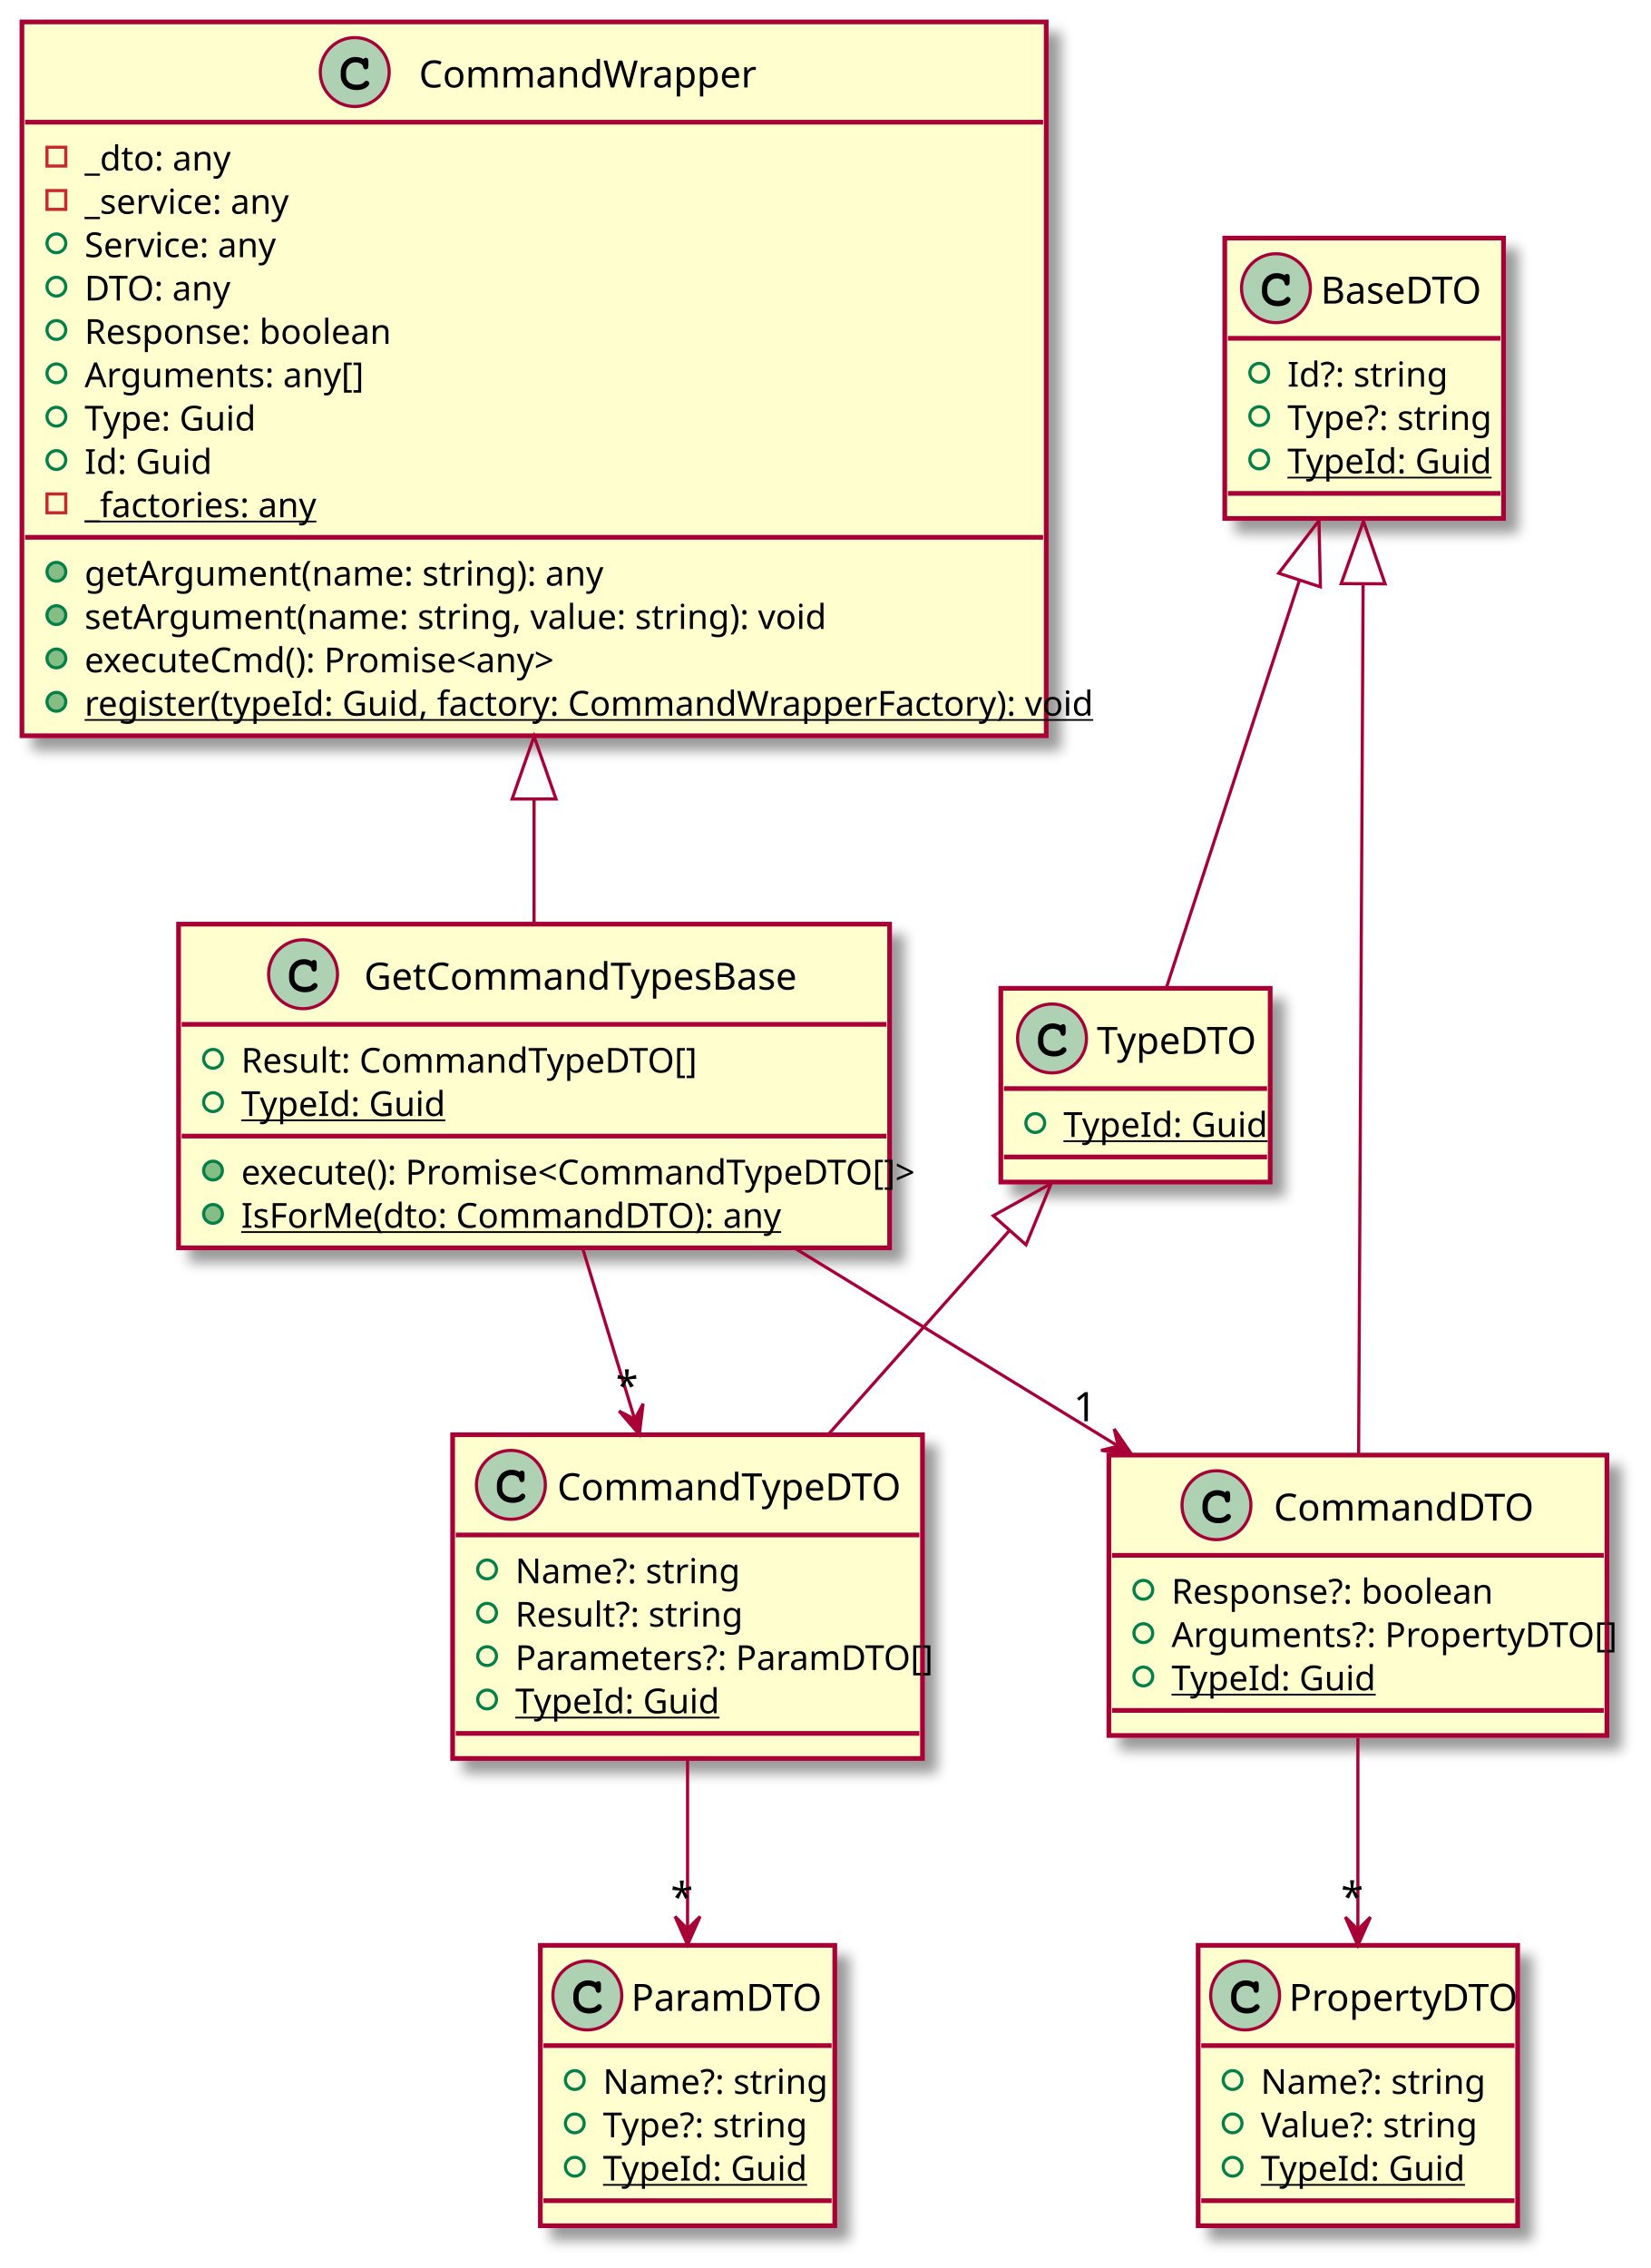
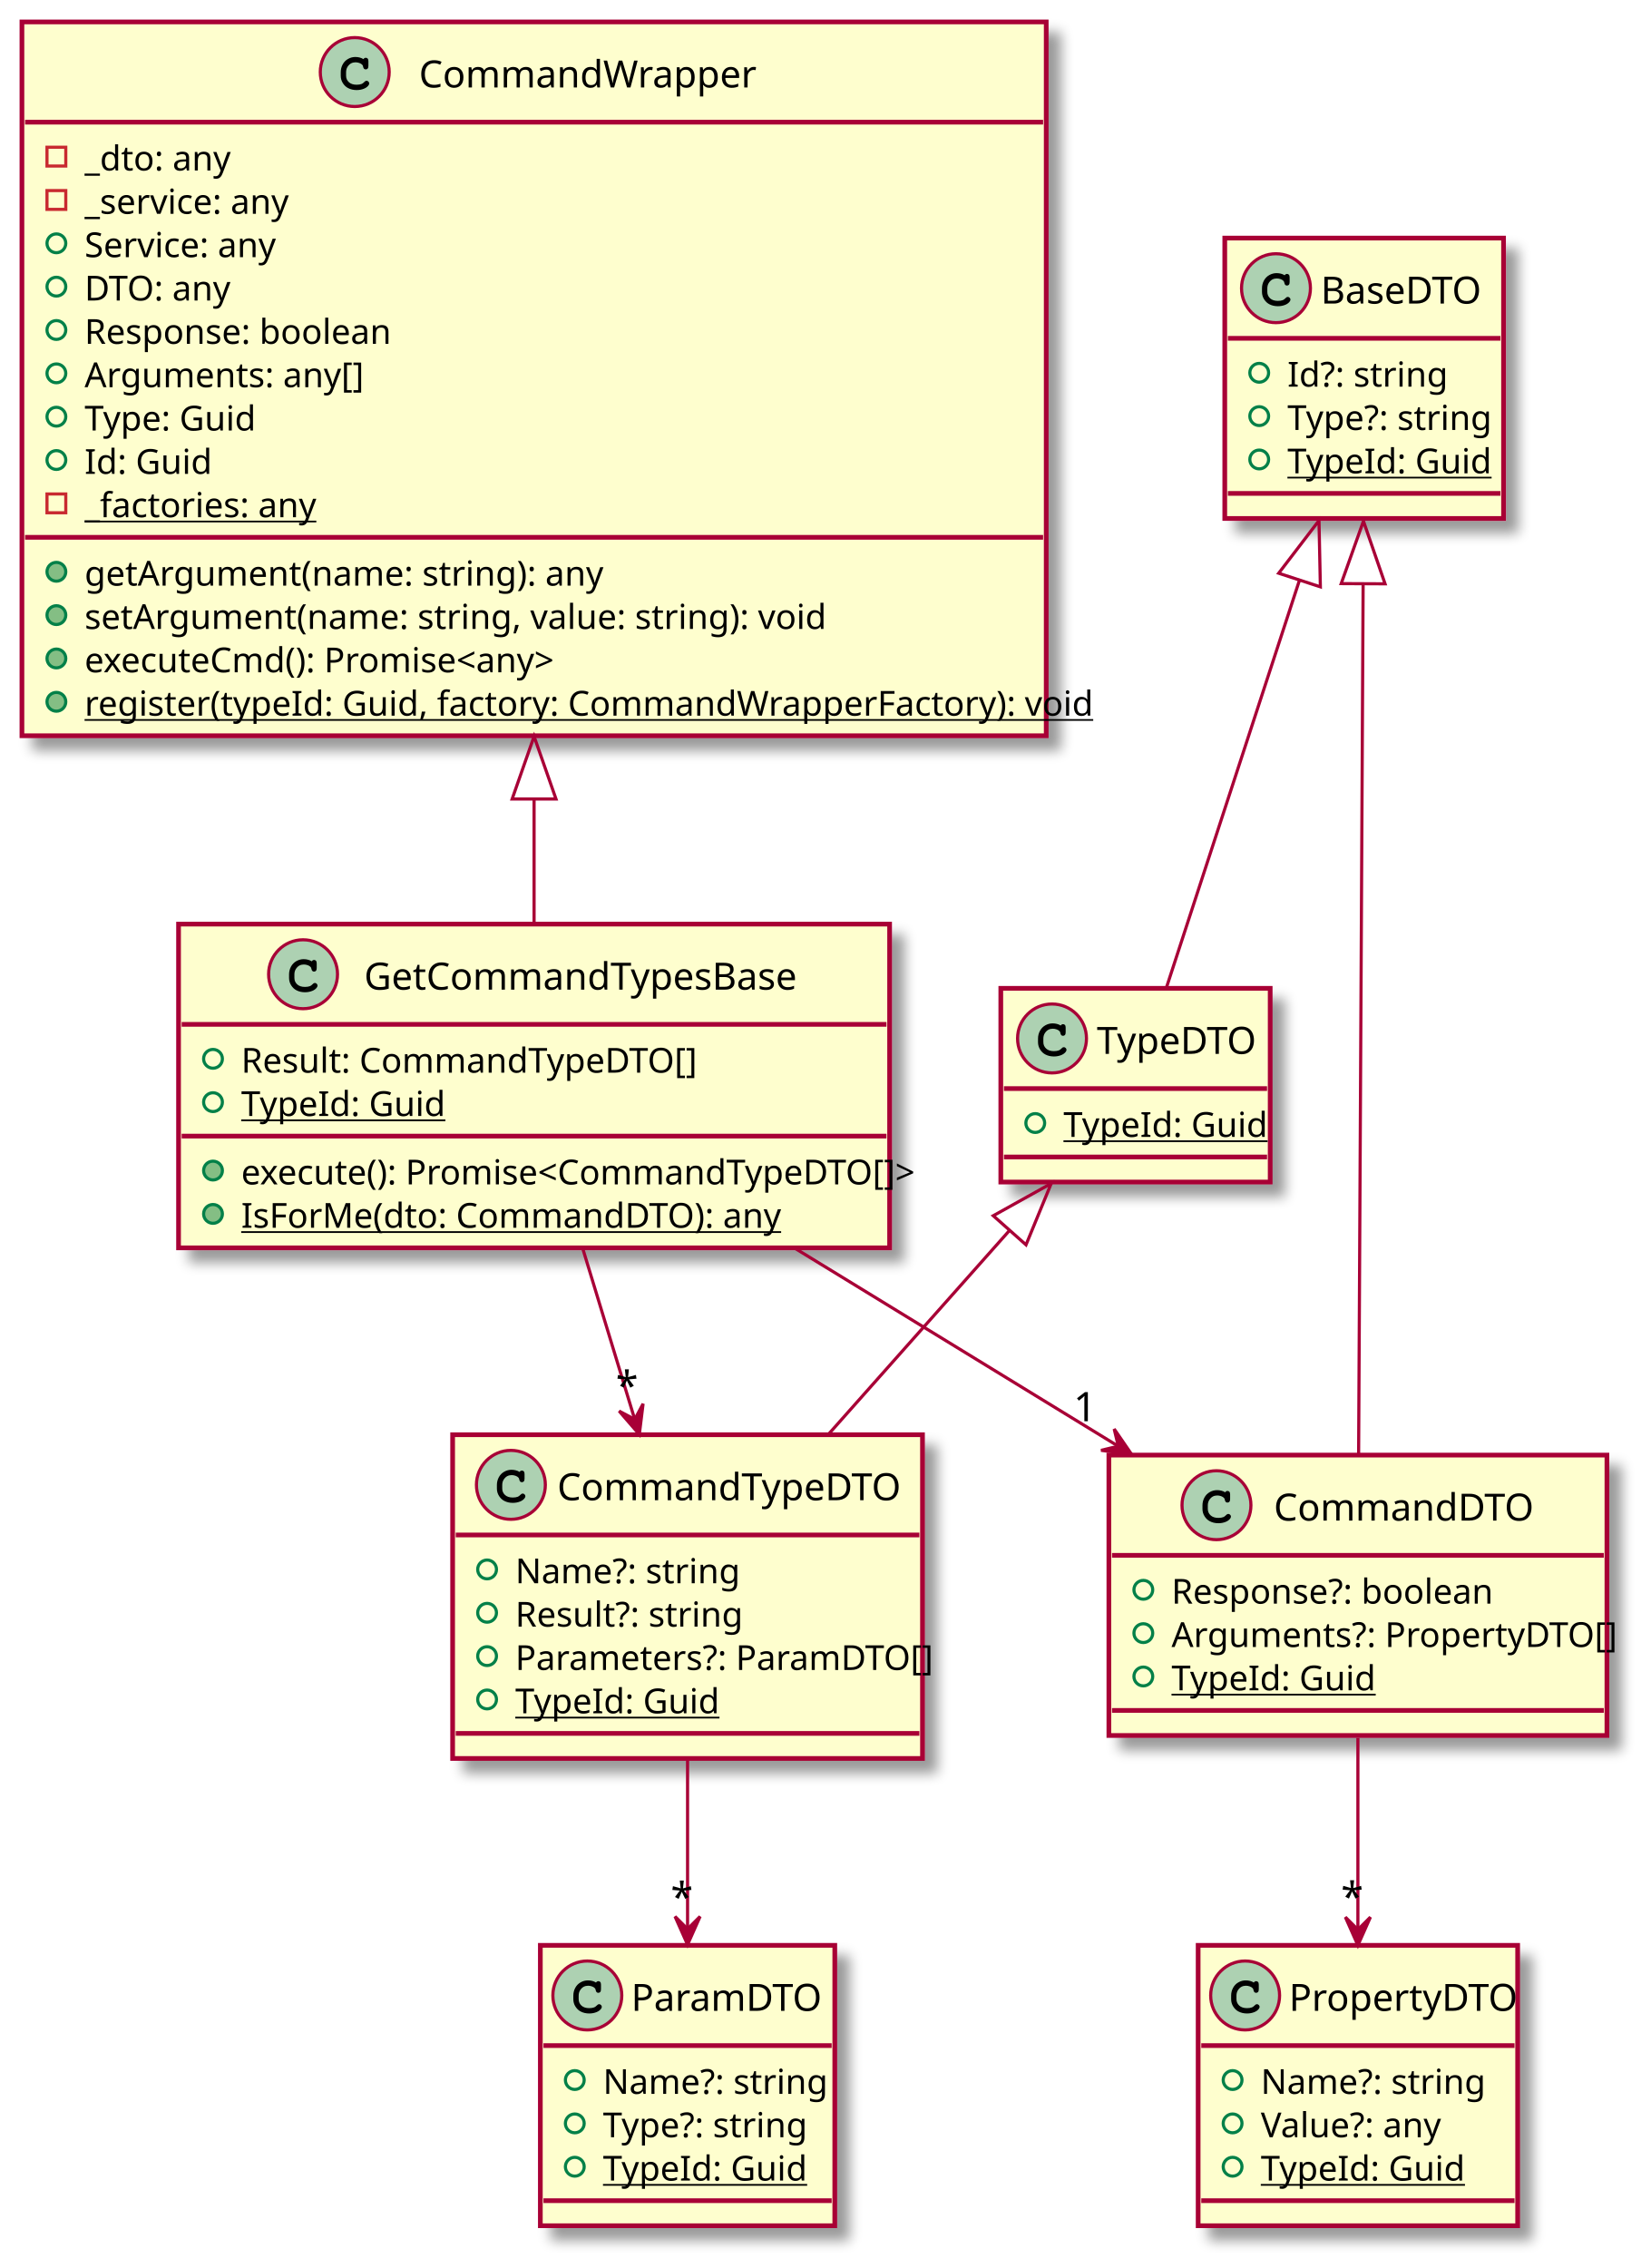
<svg xmlns="http://www.w3.org/2000/svg" contentScriptType="application/ecmascript" contentStyleType="text/css" height="724px" preserveAspectRatio="none" style="width:527px;height:724px;background:#FFFFFF;" version="1.1" viewBox="0 0 527 724" width="527px" zoomAndPan="magnify">
  <defs>
-     <filter height="300%" id="fifgyhh1k19gh" width="300%" x="-1" y="-1">
+     <filter height="300%" id="f17zn72fjngja8" width="300%" x="-1" y="-1">
      <feGaussianBlur result="blurOut" stdDeviation="2.0" />
      <feColorMatrix in="blurOut" result="blurOut2" type="matrix" values="0 0 0 0 0 0 0 0 0 0 0 0 0 0 0 0 0 0 .4 0" />
      <feOffset dx="4.0" dy="4.0" in="blurOut2" result="blurOut3" />
      <feBlend in="SourceGraphic" in2="blurOut3" mode="normal" />
    </filter>
  </defs>
  <g>
-     <rect codeLine="1" fill="#FEFECE" filter="url(#fifgyhh1k19gh)" height="89.508" id="ParamDTO" style="stroke:#A80036;stroke-width:1.5;" width="94" x="172.5" y="621" />
+     <rect codeLine="1" fill="#FEFECE" filter="url(#f17zn72fjngja8)" height="89.508" id="ParamDTO" style="stroke:#A80036;stroke-width:1.5;" width="94" x="172.5" y="621" />
    <ellipse cx="187.5" cy="637" fill="#ADD1B2" rx="11" ry="11" style="stroke:#A80036;stroke-width:1.0;" />
-     <path d="M190.266,632.875 Q190.422,632.656 190.609,632.547 Q190.797,632.438 191.016,632.438 Q191.391,632.438 191.625,632.695 Q191.859,632.953 191.859,633.562 L191.859,635.016 Q191.859,635.625 191.625,635.891 Q191.391,636.156 191.016,636.156 Q190.672,636.156 190.469,635.953 Q190.266,635.766 190.156,635.25 Q190.109,634.891 189.922,634.703 Q189.594,634.328 188.984,634.109 Q188.375,633.891 187.75,633.891 Q186.984,633.891 186.352,634.219 Q185.719,634.547 185.227,635.297 Q184.734,636.047 184.734,637.078 L184.734,638.172 Q184.734,639.406 185.625,640.227 Q186.516,641.047 188.109,641.047 Q189.047,641.047 189.703,640.797 Q190.094,640.641 190.516,640.203 Q190.781,639.938 190.93,639.859 Q191.078,639.781 191.281,639.781 Q191.609,639.781 191.867,640.039 Q192.125,640.297 192.125,640.641 Q192.125,640.984 191.781,641.391 Q191.281,641.969 190.484,642.297 Q189.406,642.75 188.109,642.75 Q186.594,642.75 185.391,642.125 Q184.406,641.625 183.719,640.555 Q183.031,639.484 183.031,638.203 L183.031,637.047 Q183.031,635.719 183.648,634.57 Q184.266,633.422 185.359,632.805 Q186.453,632.188 187.688,632.188 Q188.422,632.188 189.07,632.352 Q189.719,632.516 190.266,632.875 Z " fill="#000000" />
+     <path d="M190.266,632.875 Q190.422,632.656 190.609,632.547 Q190.797,632.438 191.016,632.438 Q191.391,632.438 191.625,632.703 Q191.859,632.953 191.859,633.562 L191.859,635.016 Q191.859,635.625 191.625,635.891 Q191.391,636.156 191.016,636.156 Q190.672,636.156 190.469,635.953 Q190.266,635.766 190.156,635.25 Q190.109,634.891 189.922,634.703 Q189.594,634.328 188.984,634.109 Q188.375,633.891 187.75,633.891 Q186.984,633.891 186.344,634.219 Q185.719,634.547 185.219,635.297 Q184.734,636.047 184.734,637.078 L184.734,638.172 Q184.734,639.406 185.625,640.234 Q186.516,641.047 188.109,641.047 Q189.047,641.047 189.703,640.797 Q190.094,640.641 190.516,640.203 Q190.781,639.938 190.922,639.859 Q191.078,639.781 191.281,639.781 Q191.609,639.781 191.859,640.047 Q192.125,640.297 192.125,640.641 Q192.125,640.984 191.781,641.391 Q191.281,641.969 190.484,642.297 Q189.406,642.75 188.109,642.75 Q186.594,642.75 185.391,642.125 Q184.406,641.625 183.719,640.562 Q183.031,639.484 183.031,638.203 L183.031,637.047 Q183.031,635.719 183.641,634.578 Q184.266,633.422 185.359,632.812 Q186.453,632.188 187.688,632.188 Q188.422,632.188 189.062,632.359 Q189.719,632.516 190.266,632.875 Z " fill="#000000" />
    <text fill="#000000" font-family="sans-serif" font-size="12" lengthAdjust="spacing" textLength="62" x="201.5" y="641.91">ParamDTO</text>
    <line style="stroke:#A80036;stroke-width:1.5;" x1="173.5" x2="265.5" y1="653" y2="653" />
    <ellipse cx="183.5" cy="664" rx="3" ry="3" style="stroke:#038048;stroke-width:1.0;fill:none;" />
    <text fill="#000000" font-family="sans-serif" font-size="11" lengthAdjust="spacing" textLength="66" x="192.5" y="668.419">Name?: string</text>
    <ellipse cx="183.5" cy="677.836" rx="3" ry="3" style="stroke:#038048;stroke-width:1.0;fill:none;" />
    <text fill="#000000" font-family="sans-serif" font-size="11" lengthAdjust="spacing" textLength="63" x="192.5" y="682.255">Type?: string</text>
    <ellipse cx="183.5" cy="691.672" rx="3" ry="3" style="stroke:#038048;stroke-width:1.0;fill:none;" />
    <text fill="#000000" font-family="sans-serif" font-size="11" lengthAdjust="spacing" text-decoration="underline" textLength="60" x="192.5" y="696.091">TypeId: Guid</text>
    <line style="stroke:#A80036;stroke-width:1.5;" x1="173.5" x2="265.5" y1="702.508" y2="702.508" />
-     <rect codeLine="6" fill="#FEFECE" filter="url(#fifgyhh1k19gh)" height="89.508" id="BaseDTO" style="stroke:#A80036;stroke-width:1.5;" width="89" x="391" y="76" />
+     <rect codeLine="6" fill="#FEFECE" filter="url(#f17zn72fjngja8)" height="89.508" id="BaseDTO" style="stroke:#A80036;stroke-width:1.5;" width="89" x="391" y="76" />
    <ellipse cx="407.35" cy="92" fill="#ADD1B2" rx="11" ry="11" style="stroke:#A80036;stroke-width:1.0;" />
-     <path d="M410.116,87.875 Q410.272,87.656 410.459,87.547 Q410.647,87.438 410.866,87.438 Q411.241,87.438 411.475,87.695 Q411.709,87.953 411.709,88.562 L411.709,90.016 Q411.709,90.625 411.475,90.891 Q411.241,91.156 410.866,91.156 Q410.522,91.156 410.319,90.953 Q410.116,90.766 410.006,90.25 Q409.959,89.891 409.772,89.703 Q409.444,89.328 408.834,89.109 Q408.225,88.891 407.6,88.891 Q406.834,88.891 406.202,89.219 Q405.569,89.547 405.077,90.297 Q404.584,91.047 404.584,92.078 L404.584,93.172 Q404.584,94.406 405.475,95.227 Q406.366,96.047 407.959,96.047 Q408.897,96.047 409.553,95.797 Q409.944,95.641 410.366,95.203 Q410.631,94.938 410.78,94.859 Q410.928,94.781 411.131,94.781 Q411.459,94.781 411.717,95.039 Q411.975,95.297 411.975,95.641 Q411.975,95.984 411.631,96.391 Q411.131,96.969 410.334,97.297 Q409.256,97.75 407.959,97.75 Q406.444,97.75 405.241,97.125 Q404.256,96.625 403.569,95.555 Q402.881,94.484 402.881,93.203 L402.881,92.047 Q402.881,90.719 403.498,89.57 Q404.116,88.422 405.209,87.805 Q406.303,87.188 407.538,87.188 Q408.272,87.188 408.92,87.352 Q409.569,87.516 410.116,87.875 Z " fill="#000000" />
+     <path d="M410.116,87.875 Q410.272,87.656 410.459,87.547 Q410.647,87.438 410.866,87.438 Q411.241,87.438 411.475,87.703 Q411.709,87.953 411.709,88.562 L411.709,90.016 Q411.709,90.625 411.475,90.891 Q411.241,91.156 410.866,91.156 Q410.522,91.156 410.319,90.953 Q410.116,90.766 410.006,90.25 Q409.959,89.891 409.772,89.703 Q409.444,89.328 408.834,89.109 Q408.225,88.891 407.6,88.891 Q406.834,88.891 406.194,89.219 Q405.569,89.547 405.069,90.297 Q404.584,91.047 404.584,92.078 L404.584,93.172 Q404.584,94.406 405.475,95.234 Q406.366,96.047 407.959,96.047 Q408.897,96.047 409.553,95.797 Q409.944,95.641 410.366,95.203 Q410.631,94.938 410.772,94.859 Q410.928,94.781 411.131,94.781 Q411.459,94.781 411.709,95.047 Q411.975,95.297 411.975,95.641 Q411.975,95.984 411.631,96.391 Q411.131,96.969 410.334,97.297 Q409.256,97.75 407.959,97.75 Q406.444,97.75 405.241,97.125 Q404.256,96.625 403.569,95.562 Q402.881,94.484 402.881,93.203 L402.881,92.047 Q402.881,90.719 403.491,89.578 Q404.116,88.422 405.209,87.812 Q406.303,87.188 407.538,87.188 Q408.272,87.188 408.913,87.359 Q409.569,87.516 410.116,87.875 Z " fill="#000000" />
    <text fill="#000000" font-family="sans-serif" font-size="12" lengthAdjust="spacing" textLength="54" x="421.65" y="96.91">BaseDTO</text>
    <line style="stroke:#A80036;stroke-width:1.5;" x1="392" x2="479" y1="108" y2="108" />
    <ellipse cx="402" cy="119" rx="3" ry="3" style="stroke:#038048;stroke-width:1.0;fill:none;" />
    <text fill="#000000" font-family="sans-serif" font-size="11" lengthAdjust="spacing" textLength="47" x="411" y="123.419">Id?: string</text>
    <ellipse cx="402" cy="132.836" rx="3" ry="3" style="stroke:#038048;stroke-width:1.0;fill:none;" />
    <text fill="#000000" font-family="sans-serif" font-size="11" lengthAdjust="spacing" textLength="63" x="411" y="137.255">Type?: string</text>
    <ellipse cx="402" cy="146.672" rx="3" ry="3" style="stroke:#038048;stroke-width:1.0;fill:none;" />
    <text fill="#000000" font-family="sans-serif" font-size="11" lengthAdjust="spacing" text-decoration="underline" textLength="60" x="411" y="151.091">TypeId: Guid</text>
    <line style="stroke:#A80036;stroke-width:1.5;" x1="392" x2="479" y1="157.508" y2="157.508" />
-     <rect codeLine="11" fill="#FEFECE" filter="url(#fifgyhh1k19gh)" height="61.836" id="TypeDTO" style="stroke:#A80036;stroke-width:1.5;" width="86" x="319.5" y="315.5" />
+     <rect codeLine="11" fill="#FEFECE" filter="url(#f17zn72fjngja8)" height="61.836" id="TypeDTO" style="stroke:#A80036;stroke-width:1.5;" width="86" x="319.5" y="315.5" />
    <ellipse cx="335.85" cy="331.5" fill="#ADD1B2" rx="11" ry="11" style="stroke:#A80036;stroke-width:1.0;" />
-     <path d="M338.616,327.375 Q338.772,327.156 338.959,327.047 Q339.147,326.938 339.366,326.938 Q339.741,326.938 339.975,327.195 Q340.209,327.453 340.209,328.062 L340.209,329.516 Q340.209,330.125 339.975,330.391 Q339.741,330.656 339.366,330.656 Q339.022,330.656 338.819,330.453 Q338.616,330.266 338.506,329.75 Q338.459,329.391 338.272,329.203 Q337.944,328.828 337.334,328.609 Q336.725,328.391 336.1,328.391 Q335.334,328.391 334.702,328.719 Q334.069,329.047 333.577,329.797 Q333.084,330.547 333.084,331.578 L333.084,332.672 Q333.084,333.906 333.975,334.727 Q334.866,335.547 336.459,335.547 Q337.397,335.547 338.053,335.297 Q338.444,335.141 338.866,334.703 Q339.131,334.438 339.28,334.359 Q339.428,334.281 339.631,334.281 Q339.959,334.281 340.217,334.539 Q340.475,334.797 340.475,335.141 Q340.475,335.484 340.131,335.891 Q339.631,336.469 338.834,336.797 Q337.756,337.25 336.459,337.25 Q334.944,337.25 333.741,336.625 Q332.756,336.125 332.069,335.055 Q331.381,333.984 331.381,332.703 L331.381,331.547 Q331.381,330.219 331.998,329.07 Q332.616,327.922 333.709,327.305 Q334.803,326.688 336.038,326.688 Q336.772,326.688 337.42,326.852 Q338.069,327.016 338.616,327.375 Z " fill="#000000" />
+     <path d="M338.616,327.375 Q338.772,327.156 338.959,327.047 Q339.147,326.938 339.366,326.938 Q339.741,326.938 339.975,327.203 Q340.209,327.453 340.209,328.062 L340.209,329.516 Q340.209,330.125 339.975,330.391 Q339.741,330.656 339.366,330.656 Q339.022,330.656 338.819,330.453 Q338.616,330.266 338.506,329.75 Q338.459,329.391 338.272,329.203 Q337.944,328.828 337.334,328.609 Q336.725,328.391 336.1,328.391 Q335.334,328.391 334.694,328.719 Q334.069,329.047 333.569,329.797 Q333.084,330.547 333.084,331.578 L333.084,332.672 Q333.084,333.906 333.975,334.734 Q334.866,335.547 336.459,335.547 Q337.397,335.547 338.053,335.297 Q338.444,335.141 338.866,334.703 Q339.131,334.438 339.272,334.359 Q339.428,334.281 339.631,334.281 Q339.959,334.281 340.209,334.547 Q340.475,334.797 340.475,335.141 Q340.475,335.484 340.131,335.891 Q339.631,336.469 338.834,336.797 Q337.756,337.25 336.459,337.25 Q334.944,337.25 333.741,336.625 Q332.756,336.125 332.069,335.062 Q331.381,333.984 331.381,332.703 L331.381,331.547 Q331.381,330.219 331.991,329.078 Q332.616,327.922 333.709,327.312 Q334.803,326.688 336.038,326.688 Q336.772,326.688 337.413,326.859 Q338.069,327.016 338.616,327.375 Z " fill="#000000" />
    <text fill="#000000" font-family="sans-serif" font-size="12" lengthAdjust="spacing" textLength="51" x="350.15" y="336.41">TypeDTO</text>
    <line style="stroke:#A80036;stroke-width:1.5;" x1="320.5" x2="404.5" y1="347.5" y2="347.5" />
    <ellipse cx="330.5" cy="358.5" rx="3" ry="3" style="stroke:#038048;stroke-width:1.0;fill:none;" />
    <text fill="#000000" font-family="sans-serif" font-size="11" lengthAdjust="spacing" text-decoration="underline" textLength="60" x="339.5" y="362.919">TypeId: Guid</text>
    <line style="stroke:#A80036;stroke-width:1.5;" x1="320.5" x2="404.5" y1="369.336" y2="369.336" />
-     <rect codeLine="14" fill="#FEFECE" filter="url(#fifgyhh1k19gh)" height="103.344" id="CommandTypeDTO" style="stroke:#A80036;stroke-width:1.5;" width="150" x="144.5" y="458" />
+     <rect codeLine="14" fill="#FEFECE" filter="url(#f17zn72fjngja8)" height="103.344" id="CommandTypeDTO" style="stroke:#A80036;stroke-width:1.5;" width="150" x="144.5" y="458" />
    <ellipse cx="163.1" cy="474" fill="#ADD1B2" rx="11" ry="11" style="stroke:#A80036;stroke-width:1.0;" />
-     <path d="M165.866,469.875 Q166.022,469.656 166.209,469.547 Q166.397,469.438 166.616,469.438 Q166.991,469.438 167.225,469.695 Q167.459,469.953 167.459,470.562 L167.459,472.016 Q167.459,472.625 167.225,472.891 Q166.991,473.156 166.616,473.156 Q166.272,473.156 166.069,472.953 Q165.866,472.766 165.756,472.25 Q165.709,471.891 165.522,471.703 Q165.194,471.328 164.584,471.109 Q163.975,470.891 163.35,470.891 Q162.584,470.891 161.952,471.219 Q161.319,471.547 160.827,472.297 Q160.334,473.047 160.334,474.078 L160.334,475.172 Q160.334,476.406 161.225,477.227 Q162.116,478.047 163.709,478.047 Q164.647,478.047 165.303,477.797 Q165.694,477.641 166.116,477.203 Q166.381,476.938 166.53,476.859 Q166.678,476.781 166.881,476.781 Q167.209,476.781 167.467,477.039 Q167.725,477.297 167.725,477.641 Q167.725,477.984 167.381,478.391 Q166.881,478.969 166.084,479.297 Q165.006,479.75 163.709,479.75 Q162.194,479.75 160.991,479.125 Q160.006,478.625 159.319,477.555 Q158.631,476.484 158.631,475.203 L158.631,474.047 Q158.631,472.719 159.248,471.57 Q159.866,470.422 160.959,469.805 Q162.053,469.188 163.287,469.188 Q164.022,469.188 164.67,469.352 Q165.319,469.516 165.866,469.875 Z " fill="#000000" />
+     <path d="M165.866,469.875 Q166.022,469.656 166.209,469.547 Q166.397,469.438 166.616,469.438 Q166.991,469.438 167.225,469.703 Q167.459,469.953 167.459,470.562 L167.459,472.016 Q167.459,472.625 167.225,472.891 Q166.991,473.156 166.616,473.156 Q166.272,473.156 166.069,472.953 Q165.866,472.766 165.756,472.25 Q165.709,471.891 165.522,471.703 Q165.194,471.328 164.584,471.109 Q163.975,470.891 163.35,470.891 Q162.584,470.891 161.944,471.219 Q161.319,471.547 160.819,472.297 Q160.334,473.047 160.334,474.078 L160.334,475.172 Q160.334,476.406 161.225,477.234 Q162.116,478.047 163.709,478.047 Q164.647,478.047 165.303,477.797 Q165.694,477.641 166.116,477.203 Q166.381,476.938 166.522,476.859 Q166.678,476.781 166.881,476.781 Q167.209,476.781 167.459,477.047 Q167.725,477.297 167.725,477.641 Q167.725,477.984 167.381,478.391 Q166.881,478.969 166.084,479.297 Q165.006,479.75 163.709,479.75 Q162.194,479.75 160.991,479.125 Q160.006,478.625 159.319,477.562 Q158.631,476.484 158.631,475.203 L158.631,474.047 Q158.631,472.719 159.241,471.578 Q159.866,470.422 160.959,469.812 Q162.053,469.188 163.287,469.188 Q164.022,469.188 164.662,469.359 Q165.319,469.516 165.866,469.875 Z " fill="#000000" />
    <text fill="#000000" font-family="sans-serif" font-size="12" lengthAdjust="spacing" textLength="110" x="177.9" y="478.91">CommandTypeDTO</text>
    <line style="stroke:#A80036;stroke-width:1.5;" x1="145.5" x2="293.5" y1="490" y2="490" />
    <ellipse cx="155.5" cy="501" rx="3" ry="3" style="stroke:#038048;stroke-width:1.0;fill:none;" />
    <text fill="#000000" font-family="sans-serif" font-size="11" lengthAdjust="spacing" textLength="66" x="164.5" y="505.419">Name?: string</text>
    <ellipse cx="155.5" cy="514.836" rx="3" ry="3" style="stroke:#038048;stroke-width:1.0;fill:none;" />
    <text fill="#000000" font-family="sans-serif" font-size="11" lengthAdjust="spacing" textLength="69" x="164.5" y="519.255">Result?: string</text>
    <ellipse cx="155.5" cy="528.672" rx="3" ry="3" style="stroke:#038048;stroke-width:1.0;fill:none;" />
    <text fill="#000000" font-family="sans-serif" font-size="11" lengthAdjust="spacing" textLength="124" x="164.5" y="533.091">Parameters?: ParamDTO[]</text>
    <ellipse cx="155.5" cy="542.508" rx="3" ry="3" style="stroke:#038048;stroke-width:1.0;fill:none;" />
    <text fill="#000000" font-family="sans-serif" font-size="11" lengthAdjust="spacing" text-decoration="underline" textLength="60" x="164.5" y="546.927">TypeId: Guid</text>
    <line style="stroke:#A80036;stroke-width:1.5;" x1="145.5" x2="293.5" y1="553.344" y2="553.344" />
-     <rect codeLine="20" fill="#FEFECE" filter="url(#fifgyhh1k19gh)" height="227.867" id="CommandWrapper" style="stroke:#A80036;stroke-width:1.5;" width="327" x="7" y="7" />
+     <rect codeLine="20" fill="#FEFECE" filter="url(#f17zn72fjngja8)" height="227.867" id="CommandWrapper" style="stroke:#A80036;stroke-width:1.5;" width="327" x="7" y="7" />
    <ellipse cx="113.25" cy="23" fill="#ADD1B2" rx="11" ry="11" style="stroke:#A80036;stroke-width:1.0;" />
-     <path d="M116.016,18.875 Q116.172,18.656 116.359,18.547 Q116.547,18.438 116.766,18.438 Q117.141,18.438 117.375,18.695 Q117.609,18.953 117.609,19.562 L117.609,21.016 Q117.609,21.625 117.375,21.891 Q117.141,22.156 116.766,22.156 Q116.422,22.156 116.219,21.953 Q116.016,21.766 115.906,21.25 Q115.859,20.891 115.672,20.703 Q115.344,20.328 114.734,20.109 Q114.125,19.891 113.5,19.891 Q112.734,19.891 112.102,20.219 Q111.469,20.547 110.977,21.297 Q110.484,22.047 110.484,23.078 L110.484,24.172 Q110.484,25.406 111.375,26.227 Q112.266,27.047 113.859,27.047 Q114.797,27.047 115.453,26.797 Q115.844,26.641 116.266,26.203 Q116.531,25.938 116.68,25.859 Q116.828,25.781 117.031,25.781 Q117.359,25.781 117.617,26.039 Q117.875,26.297 117.875,26.641 Q117.875,26.984 117.531,27.391 Q117.031,27.969 116.234,28.297 Q115.156,28.75 113.859,28.75 Q112.344,28.75 111.141,28.125 Q110.156,27.625 109.469,26.555 Q108.781,25.484 108.781,24.203 L108.781,23.047 Q108.781,21.719 109.398,20.57 Q110.016,19.422 111.109,18.805 Q112.203,18.188 113.438,18.188 Q114.172,18.188 114.82,18.352 Q115.469,18.516 116.016,18.875 Z " fill="#000000" />
+     <path d="M116.016,18.875 Q116.172,18.656 116.359,18.547 Q116.547,18.438 116.766,18.438 Q117.141,18.438 117.375,18.703 Q117.609,18.953 117.609,19.562 L117.609,21.016 Q117.609,21.625 117.375,21.891 Q117.141,22.156 116.766,22.156 Q116.422,22.156 116.219,21.953 Q116.016,21.766 115.906,21.25 Q115.859,20.891 115.672,20.703 Q115.344,20.328 114.734,20.109 Q114.125,19.891 113.5,19.891 Q112.734,19.891 112.094,20.219 Q111.469,20.547 110.969,21.297 Q110.484,22.047 110.484,23.078 L110.484,24.172 Q110.484,25.406 111.375,26.234 Q112.266,27.047 113.859,27.047 Q114.797,27.047 115.453,26.797 Q115.844,26.641 116.266,26.203 Q116.531,25.938 116.672,25.859 Q116.828,25.781 117.031,25.781 Q117.359,25.781 117.609,26.047 Q117.875,26.297 117.875,26.641 Q117.875,26.984 117.531,27.391 Q117.031,27.969 116.234,28.297 Q115.156,28.75 113.859,28.75 Q112.344,28.75 111.141,28.125 Q110.156,27.625 109.469,26.562 Q108.781,25.484 108.781,24.203 L108.781,23.047 Q108.781,21.719 109.391,20.578 Q110.016,19.422 111.109,18.812 Q112.203,18.188 113.438,18.188 Q114.172,18.188 114.812,18.359 Q115.469,18.516 116.016,18.875 Z " fill="#000000" />
    <text fill="#000000" font-family="sans-serif" font-size="12" lengthAdjust="spacing" textLength="106" x="133.75" y="27.91">CommandWrapper</text>
    <line style="stroke:#A80036;stroke-width:1.5;" x1="8" x2="333" y1="39" y2="39" />
    <rect fill="none" height="6" style="stroke:#C82930;stroke-width:1.0;" width="6" x="15" y="47" />
    <text fill="#000000" font-family="sans-serif" font-size="11" lengthAdjust="spacing" textLength="45" x="27" y="54.419">_dto: any</text>
    <rect fill="none" height="6" style="stroke:#C82930;stroke-width:1.0;" width="6" x="15" y="60.836" />
    <text fill="#000000" font-family="sans-serif" font-size="11" lengthAdjust="spacing" textLength="66" x="27" y="68.255">_service: any</text>
    <ellipse cx="18" cy="77.672" rx="3" ry="3" style="stroke:#038048;stroke-width:1.0;fill:none;" />
    <text fill="#000000" font-family="sans-serif" font-size="11" lengthAdjust="spacing" textLength="61" x="27" y="82.091">Service: any</text>
    <ellipse cx="18" cy="91.508" rx="3" ry="3" style="stroke:#038048;stroke-width:1.0;fill:none;" />
    <text fill="#000000" font-family="sans-serif" font-size="11" lengthAdjust="spacing" textLength="45" x="27" y="95.927">DTO: any</text>
    <ellipse cx="18" cy="105.344" rx="3" ry="3" style="stroke:#038048;stroke-width:1.0;fill:none;" />
    <text fill="#000000" font-family="sans-serif" font-size="11" lengthAdjust="spacing" textLength="93" x="27" y="109.763">Response: boolean</text>
    <ellipse cx="18" cy="119.18" rx="3" ry="3" style="stroke:#038048;stroke-width:1.0;fill:none;" />
    <text fill="#000000" font-family="sans-serif" font-size="11" lengthAdjust="spacing" textLength="83" x="27" y="123.599">Arguments: any[]</text>
    <ellipse cx="18" cy="133.016" rx="3" ry="3" style="stroke:#038048;stroke-width:1.0;fill:none;" />
    <text fill="#000000" font-family="sans-serif" font-size="11" lengthAdjust="spacing" textLength="52" x="27" y="137.435">Type: Guid</text>
    <ellipse cx="18" cy="146.852" rx="3" ry="3" style="stroke:#038048;stroke-width:1.0;fill:none;" />
    <text fill="#000000" font-family="sans-serif" font-size="11" lengthAdjust="spacing" textLength="36" x="27" y="151.27">Id: Guid</text>
    <rect fill="none" height="6" style="stroke:#C82930;stroke-width:1.0;" width="6" x="15" y="157.688" />
    <text fill="#000000" font-family="sans-serif" font-size="11" lengthAdjust="spacing" text-decoration="underline" textLength="73" x="27" y="165.106">_factories: any</text>
    <line style="stroke:#A80036;stroke-width:1.5;" x1="8" x2="333" y1="171.523" y2="171.523" />
    <ellipse cx="18" cy="182.523" fill="#84BE84" rx="3" ry="3" style="stroke:#038048;stroke-width:1.0;" />
    <text fill="#000000" font-family="sans-serif" font-size="11" lengthAdjust="spacing" textLength="153" x="27" y="186.942">getArgument(name: string): any</text>
    <ellipse cx="18" cy="196.359" fill="#84BE84" rx="3" ry="3" style="stroke:#038048;stroke-width:1.0;" />
    <text fill="#000000" font-family="sans-serif" font-size="11" lengthAdjust="spacing" textLength="220" x="27" y="200.778">setArgument(name: string, value: string): void</text>
    <ellipse cx="18" cy="210.195" fill="#84BE84" rx="3" ry="3" style="stroke:#038048;stroke-width:1.0;" />
    <text fill="#000000" font-family="sans-serif" font-size="11" lengthAdjust="spacing" textLength="142" x="27" y="214.614">executeCmd(): Promise&lt;any&gt;</text>
    <ellipse cx="18" cy="224.031" fill="#84BE84" rx="3" ry="3" style="stroke:#038048;stroke-width:1.0;" />
    <text fill="#000000" font-family="sans-serif" font-size="11" lengthAdjust="spacing" text-decoration="underline" textLength="301" x="27" y="228.45">register(typeId: Guid, factory: CommandWrapperFactory): void</text>
-     <rect codeLine="35" fill="#FEFECE" filter="url(#fifgyhh1k19gh)" height="89.508" id="PropertyDTO" style="stroke:#A80036;stroke-width:1.5;" width="102" x="382.5" y="621" />
+     <rect codeLine="35" fill="#FEFECE" filter="url(#f17zn72fjngja8)" height="89.508" id="PropertyDTO" style="stroke:#A80036;stroke-width:1.5;" width="102" x="382.5" y="621" />
    <ellipse cx="397.5" cy="637" fill="#ADD1B2" rx="11" ry="11" style="stroke:#A80036;stroke-width:1.0;" />
-     <path d="M400.266,632.875 Q400.422,632.656 400.609,632.547 Q400.797,632.438 401.016,632.438 Q401.391,632.438 401.625,632.695 Q401.859,632.953 401.859,633.562 L401.859,635.016 Q401.859,635.625 401.625,635.891 Q401.391,636.156 401.016,636.156 Q400.672,636.156 400.469,635.953 Q400.266,635.766 400.156,635.25 Q400.109,634.891 399.922,634.703 Q399.594,634.328 398.984,634.109 Q398.375,633.891 397.75,633.891 Q396.984,633.891 396.352,634.219 Q395.719,634.547 395.227,635.297 Q394.734,636.047 394.734,637.078 L394.734,638.172 Q394.734,639.406 395.625,640.227 Q396.516,641.047 398.109,641.047 Q399.047,641.047 399.703,640.797 Q400.094,640.641 400.516,640.203 Q400.781,639.938 400.93,639.859 Q401.078,639.781 401.281,639.781 Q401.609,639.781 401.867,640.039 Q402.125,640.297 402.125,640.641 Q402.125,640.984 401.781,641.391 Q401.281,641.969 400.484,642.297 Q399.406,642.75 398.109,642.75 Q396.594,642.75 395.391,642.125 Q394.406,641.625 393.719,640.555 Q393.031,639.484 393.031,638.203 L393.031,637.047 Q393.031,635.719 393.648,634.57 Q394.266,633.422 395.359,632.805 Q396.453,632.188 397.688,632.188 Q398.422,632.188 399.07,632.352 Q399.719,632.516 400.266,632.875 Z " fill="#000000" />
+     <path d="M400.266,632.875 Q400.422,632.656 400.609,632.547 Q400.797,632.438 401.016,632.438 Q401.391,632.438 401.625,632.703 Q401.859,632.953 401.859,633.562 L401.859,635.016 Q401.859,635.625 401.625,635.891 Q401.391,636.156 401.016,636.156 Q400.672,636.156 400.469,635.953 Q400.266,635.766 400.156,635.25 Q400.109,634.891 399.922,634.703 Q399.594,634.328 398.984,634.109 Q398.375,633.891 397.75,633.891 Q396.984,633.891 396.344,634.219 Q395.719,634.547 395.219,635.297 Q394.734,636.047 394.734,637.078 L394.734,638.172 Q394.734,639.406 395.625,640.234 Q396.516,641.047 398.109,641.047 Q399.047,641.047 399.703,640.797 Q400.094,640.641 400.516,640.203 Q400.781,639.938 400.922,639.859 Q401.078,639.781 401.281,639.781 Q401.609,639.781 401.859,640.047 Q402.125,640.297 402.125,640.641 Q402.125,640.984 401.781,641.391 Q401.281,641.969 400.484,642.297 Q399.406,642.75 398.109,642.75 Q396.594,642.75 395.391,642.125 Q394.406,641.625 393.719,640.562 Q393.031,639.484 393.031,638.203 L393.031,637.047 Q393.031,635.719 393.641,634.578 Q394.266,633.422 395.359,632.812 Q396.453,632.188 397.688,632.188 Q398.422,632.188 399.062,632.359 Q399.719,632.516 400.266,632.875 Z " fill="#000000" />
    <text fill="#000000" font-family="sans-serif" font-size="12" lengthAdjust="spacing" textLength="70" x="411.5" y="641.91">PropertyDTO</text>
    <line style="stroke:#A80036;stroke-width:1.5;" x1="383.5" x2="483.5" y1="653" y2="653" />
    <ellipse cx="393.5" cy="664" rx="3" ry="3" style="stroke:#038048;stroke-width:1.0;fill:none;" />
    <text fill="#000000" font-family="sans-serif" font-size="11" lengthAdjust="spacing" textLength="66" x="402.5" y="668.419">Name?: string</text>
    <ellipse cx="393.5" cy="677.836" rx="3" ry="3" style="stroke:#038048;stroke-width:1.0;fill:none;" />
-     <text fill="#000000" font-family="sans-serif" font-size="11" lengthAdjust="spacing" textLength="67" x="402.5" y="682.255">Value?: string</text>
+     <text fill="#000000" font-family="sans-serif" font-size="11" lengthAdjust="spacing" textLength="58" x="402.5" y="682.255">Value?: any</text>
    <ellipse cx="393.5" cy="691.672" rx="3" ry="3" style="stroke:#038048;stroke-width:1.0;fill:none;" />
    <text fill="#000000" font-family="sans-serif" font-size="11" lengthAdjust="spacing" text-decoration="underline" textLength="60" x="402.5" y="696.091">TypeId: Guid</text>
    <line style="stroke:#A80036;stroke-width:1.5;" x1="383.5" x2="483.5" y1="702.508" y2="702.508" />
-     <rect codeLine="40" fill="#FEFECE" filter="url(#fifgyhh1k19gh)" height="89.508" id="CommandDTO" style="stroke:#A80036;stroke-width:1.5;" width="159" x="354" y="464.5" />
+     <rect codeLine="40" fill="#FEFECE" filter="url(#f17zn72fjngja8)" height="89.508" id="CommandDTO" style="stroke:#A80036;stroke-width:1.5;" width="159" x="354" y="464.5" />
    <ellipse cx="388.35" cy="480.5" fill="#ADD1B2" rx="11" ry="11" style="stroke:#A80036;stroke-width:1.0;" />
-     <path d="M391.116,476.375 Q391.272,476.156 391.459,476.047 Q391.647,475.938 391.866,475.938 Q392.241,475.938 392.475,476.195 Q392.709,476.453 392.709,477.062 L392.709,478.516 Q392.709,479.125 392.475,479.391 Q392.241,479.656 391.866,479.656 Q391.522,479.656 391.319,479.453 Q391.116,479.266 391.006,478.75 Q390.959,478.391 390.772,478.203 Q390.444,477.828 389.834,477.609 Q389.225,477.391 388.6,477.391 Q387.834,477.391 387.202,477.719 Q386.569,478.047 386.077,478.797 Q385.584,479.547 385.584,480.578 L385.584,481.672 Q385.584,482.906 386.475,483.727 Q387.366,484.547 388.959,484.547 Q389.897,484.547 390.553,484.297 Q390.944,484.141 391.366,483.703 Q391.631,483.438 391.78,483.359 Q391.928,483.281 392.131,483.281 Q392.459,483.281 392.717,483.539 Q392.975,483.797 392.975,484.141 Q392.975,484.484 392.631,484.891 Q392.131,485.469 391.334,485.797 Q390.256,486.25 388.959,486.25 Q387.444,486.25 386.241,485.625 Q385.256,485.125 384.569,484.055 Q383.881,482.984 383.881,481.703 L383.881,480.547 Q383.881,479.219 384.498,478.07 Q385.116,476.922 386.209,476.305 Q387.303,475.688 388.538,475.688 Q389.272,475.688 389.92,475.852 Q390.569,476.016 391.116,476.375 Z " fill="#000000" />
+     <path d="M391.116,476.375 Q391.272,476.156 391.459,476.047 Q391.647,475.938 391.866,475.938 Q392.241,475.938 392.475,476.203 Q392.709,476.453 392.709,477.062 L392.709,478.516 Q392.709,479.125 392.475,479.391 Q392.241,479.656 391.866,479.656 Q391.522,479.656 391.319,479.453 Q391.116,479.266 391.006,478.75 Q390.959,478.391 390.772,478.203 Q390.444,477.828 389.834,477.609 Q389.225,477.391 388.6,477.391 Q387.834,477.391 387.194,477.719 Q386.569,478.047 386.069,478.797 Q385.584,479.547 385.584,480.578 L385.584,481.672 Q385.584,482.906 386.475,483.734 Q387.366,484.547 388.959,484.547 Q389.897,484.547 390.553,484.297 Q390.944,484.141 391.366,483.703 Q391.631,483.438 391.772,483.359 Q391.928,483.281 392.131,483.281 Q392.459,483.281 392.709,483.547 Q392.975,483.797 392.975,484.141 Q392.975,484.484 392.631,484.891 Q392.131,485.469 391.334,485.797 Q390.256,486.25 388.959,486.25 Q387.444,486.25 386.241,485.625 Q385.256,485.125 384.569,484.062 Q383.881,482.984 383.881,481.703 L383.881,480.547 Q383.881,479.219 384.491,478.078 Q385.116,476.922 386.209,476.312 Q387.303,475.688 388.538,475.688 Q389.272,475.688 389.913,475.859 Q390.569,476.016 391.116,476.375 Z " fill="#000000" />
    <text fill="#000000" font-family="sans-serif" font-size="12" lengthAdjust="spacing" textLength="84" x="406.65" y="485.41">CommandDTO</text>
    <line style="stroke:#A80036;stroke-width:1.5;" x1="355" x2="512" y1="496.5" y2="496.5" />
    <ellipse cx="365" cy="507.5" rx="3" ry="3" style="stroke:#038048;stroke-width:1.0;fill:none;" />
    <text fill="#000000" font-family="sans-serif" font-size="11" lengthAdjust="spacing" textLength="99" x="374" y="511.919">Response?: boolean</text>
    <ellipse cx="365" cy="521.336" rx="3" ry="3" style="stroke:#038048;stroke-width:1.0;fill:none;" />
    <text fill="#000000" font-family="sans-serif" font-size="11" lengthAdjust="spacing" textLength="133" x="374" y="525.755">Arguments?: PropertyDTO[]</text>
    <ellipse cx="365" cy="535.172" rx="3" ry="3" style="stroke:#038048;stroke-width:1.0;fill:none;" />
    <text fill="#000000" font-family="sans-serif" font-size="11" lengthAdjust="spacing" text-decoration="underline" textLength="60" x="374" y="539.591">TypeId: Guid</text>
    <line style="stroke:#A80036;stroke-width:1.5;" x1="355" x2="512" y1="546.008" y2="546.008" />
-     <rect codeLine="45" fill="#FEFECE" filter="url(#fifgyhh1k19gh)" height="103.344" id="GetCommandTypesBase" style="stroke:#A80036;stroke-width:1.5;" width="227" x="57" y="295" />
+     <rect codeLine="45" fill="#FEFECE" filter="url(#f17zn72fjngja8)" height="103.344" id="GetCommandTypesBase" style="stroke:#A80036;stroke-width:1.5;" width="227" x="57" y="295" />
    <ellipse cx="96.75" cy="311" fill="#ADD1B2" rx="11" ry="11" style="stroke:#A80036;stroke-width:1.0;" />
-     <path d="M99.516,306.875 Q99.672,306.656 99.859,306.547 Q100.047,306.438 100.266,306.438 Q100.641,306.438 100.875,306.695 Q101.109,306.953 101.109,307.562 L101.109,309.016 Q101.109,309.625 100.875,309.891 Q100.641,310.156 100.266,310.156 Q99.922,310.156 99.719,309.953 Q99.516,309.766 99.406,309.25 Q99.359,308.891 99.172,308.703 Q98.844,308.328 98.234,308.109 Q97.625,307.891 97,307.891 Q96.234,307.891 95.602,308.219 Q94.969,308.547 94.477,309.297 Q93.984,310.047 93.984,311.078 L93.984,312.172 Q93.984,313.406 94.875,314.227 Q95.766,315.047 97.359,315.047 Q98.297,315.047 98.953,314.797 Q99.344,314.641 99.766,314.203 Q100.031,313.938 100.18,313.859 Q100.328,313.781 100.531,313.781 Q100.859,313.781 101.117,314.039 Q101.375,314.297 101.375,314.641 Q101.375,314.984 101.031,315.391 Q100.531,315.969 99.734,316.297 Q98.656,316.75 97.359,316.75 Q95.844,316.75 94.641,316.125 Q93.656,315.625 92.969,314.555 Q92.281,313.484 92.281,312.203 L92.281,311.047 Q92.281,309.719 92.898,308.57 Q93.516,307.422 94.609,306.805 Q95.703,306.188 96.938,306.188 Q97.672,306.188 98.32,306.352 Q98.969,306.516 99.516,306.875 Z " fill="#000000" />
+     <path d="M99.516,306.875 Q99.672,306.656 99.859,306.547 Q100.047,306.438 100.266,306.438 Q100.641,306.438 100.875,306.703 Q101.109,306.953 101.109,307.562 L101.109,309.016 Q101.109,309.625 100.875,309.891 Q100.641,310.156 100.266,310.156 Q99.922,310.156 99.719,309.953 Q99.516,309.766 99.406,309.25 Q99.359,308.891 99.172,308.703 Q98.844,308.328 98.234,308.109 Q97.625,307.891 97,307.891 Q96.234,307.891 95.594,308.219 Q94.969,308.547 94.469,309.297 Q93.984,310.047 93.984,311.078 L93.984,312.172 Q93.984,313.406 94.875,314.234 Q95.766,315.047 97.359,315.047 Q98.297,315.047 98.953,314.797 Q99.344,314.641 99.766,314.203 Q100.031,313.938 100.172,313.859 Q100.328,313.781 100.531,313.781 Q100.859,313.781 101.109,314.047 Q101.375,314.297 101.375,314.641 Q101.375,314.984 101.031,315.391 Q100.531,315.969 99.734,316.297 Q98.656,316.75 97.359,316.75 Q95.844,316.75 94.641,316.125 Q93.656,315.625 92.969,314.562 Q92.281,313.484 92.281,312.203 L92.281,311.047 Q92.281,309.719 92.891,308.578 Q93.516,307.422 94.609,306.812 Q95.703,306.188 96.938,306.188 Q97.672,306.188 98.312,306.359 Q98.969,306.516 99.516,306.875 Z " fill="#000000" />
    <text fill="#000000" font-family="sans-serif" font-size="12" lengthAdjust="spacing" textLength="140" x="116.25" y="315.91">GetCommandTypesBase</text>
    <line style="stroke:#A80036;stroke-width:1.5;" x1="58" x2="283" y1="327" y2="327" />
    <ellipse cx="68" cy="338" rx="3" ry="3" style="stroke:#038048;stroke-width:1.0;fill:none;" />
    <text fill="#000000" font-family="sans-serif" font-size="11" lengthAdjust="spacing" textLength="134" x="77" y="342.419">Result: CommandTypeDTO[]</text>
    <ellipse cx="68" cy="351.836" rx="3" ry="3" style="stroke:#038048;stroke-width:1.0;fill:none;" />
    <text fill="#000000" font-family="sans-serif" font-size="11" lengthAdjust="spacing" text-decoration="underline" textLength="60" x="77" y="356.255">TypeId: Guid</text>
    <line style="stroke:#A80036;stroke-width:1.5;" x1="58" x2="283" y1="362.672" y2="362.672" />
    <ellipse cx="68" cy="373.672" fill="#84BE84" rx="3" ry="3" style="stroke:#038048;stroke-width:1.0;" />
    <text fill="#000000" font-family="sans-serif" font-size="11" lengthAdjust="spacing" textLength="201" x="77" y="378.091">execute(): Promise&lt;CommandTypeDTO[]&gt;</text>
    <ellipse cx="68" cy="387.508" fill="#84BE84" rx="3" ry="3" style="stroke:#038048;stroke-width:1.0;" />
    <text fill="#000000" font-family="sans-serif" font-size="11" lengthAdjust="spacing" text-decoration="underline" textLength="159" x="77" y="391.927">IsForMe(dto: CommandDTO): any</text>
    <path d="M414.79,185.4 C400.88,228.01 383.16,282.23 372.34,315.38 " fill="none" id="BaseDTO-backto-TypeDTO" style="stroke:#A80036;stroke-width:1.0;" />
    <polygon fill="none" points="408.21,182.99,421.08,166.16,421.52,187.34,408.21,182.99" style="stroke:#A80036;stroke-width:1.0;" />
    <path d="M322.3,392.76 C304.33,412.99 283.06,436.94 264.55,457.78 " fill="none" id="TypeDTO-backto-CommandTypeDTO" style="stroke:#A80036;stroke-width:1.0;" />
    <polygon fill="none" points="317.09,388.09,335.6,377.78,327.55,397.38,317.09,388.09" style="stroke:#A80036;stroke-width:1.0;" />
    <path d="M435.17,186.34 C434.76,265.06 434.08,396.25 433.73,464.38 " fill="none" id="BaseDTO-backto-CommandDTO" style="stroke:#A80036;stroke-width:1.0;" />
    <polygon fill="none" points="428.17,186.3,435.27,166.34,442.17,186.37,428.17,186.3" style="stroke:#A80036;stroke-width:1.0;" />
    <path d="M170.5,255.13 C170.5,269.17 170.5,282.74 170.5,294.92 " fill="none" id="CommandWrapper-backto-GetCommandTypesBase" style="stroke:#A80036;stroke-width:1.0;" />
    <polygon fill="none" points="163.5,255.06,170.5,235.06,177.5,255.06,163.5,255.06" style="stroke:#A80036;stroke-width:1.0;" />
    <path codeLine="51" d="M219.5,561.09 C219.5,578.56 219.5,598.09 219.5,615.47 " fill="none" id="CommandTypeDTO-to-ParamDTO" style="stroke:#A80036;stroke-width:1.0;" />
    <polygon fill="#A80036" points="219.5,620.79,223.5,611.79,219.5,615.79,215.5,611.79,219.5,620.79" style="stroke:#A80036;stroke-width:1.0;" />
    <text fill="#000000" font-family="sans-serif" font-size="13" lengthAdjust="spacing" textLength="5" x="214.117" y="610.202">*</text>
    <path codeLine="52" d="M433.5,554.77 C433.5,573.85 433.5,596.22 433.5,615.81 " fill="none" id="CommandDTO-to-PropertyDTO" style="stroke:#A80036;stroke-width:1.0;" />
    <polygon fill="#A80036" points="433.5,620.99,437.5,611.99,433.5,615.99,429.5,611.99,433.5,620.99" style="stroke:#A80036;stroke-width:1.0;" />
    <text fill="#000000" font-family="sans-serif" font-size="13" lengthAdjust="spacing" textLength="5" x="428.102" y="610.104">*</text>
    <path codeLine="53" d="M186,398.44 C191.28,415.79 197.21,435.26 202.59,452.95 " fill="none" id="GetCommandTypesBase-to-CommandTypeDTO" style="stroke:#A80036;stroke-width:1.0;" />
    <polygon fill="#A80036" points="204.1,457.89,205.305,448.115,202.644,453.107,197.652,450.445,204.1,457.89" style="stroke:#A80036;stroke-width:1.0;" />
    <text fill="#000000" font-family="sans-serif" font-size="13" lengthAdjust="spacing" textLength="5" x="196.583" y="447.003">*</text>
    <path codeLine="54" d="M253.35,398.22 C286.5,418.51 324.44,441.74 356.93,461.62 " fill="none" id="GetCommandTypesBase-to-CommandDTO" style="stroke:#A80036;stroke-width:1.0;" />
    <polygon fill="#A80036" points="361.27,464.28,355.694,456.162,357.009,461.663,351.507,462.979,361.27,464.28" style="stroke:#A80036;stroke-width:1.0;" />
    <text fill="#000000" font-family="sans-serif" font-size="13" lengthAdjust="spacing" textLength="7" x="342.674" y="453.69">1</text>
  </g>
</svg>
